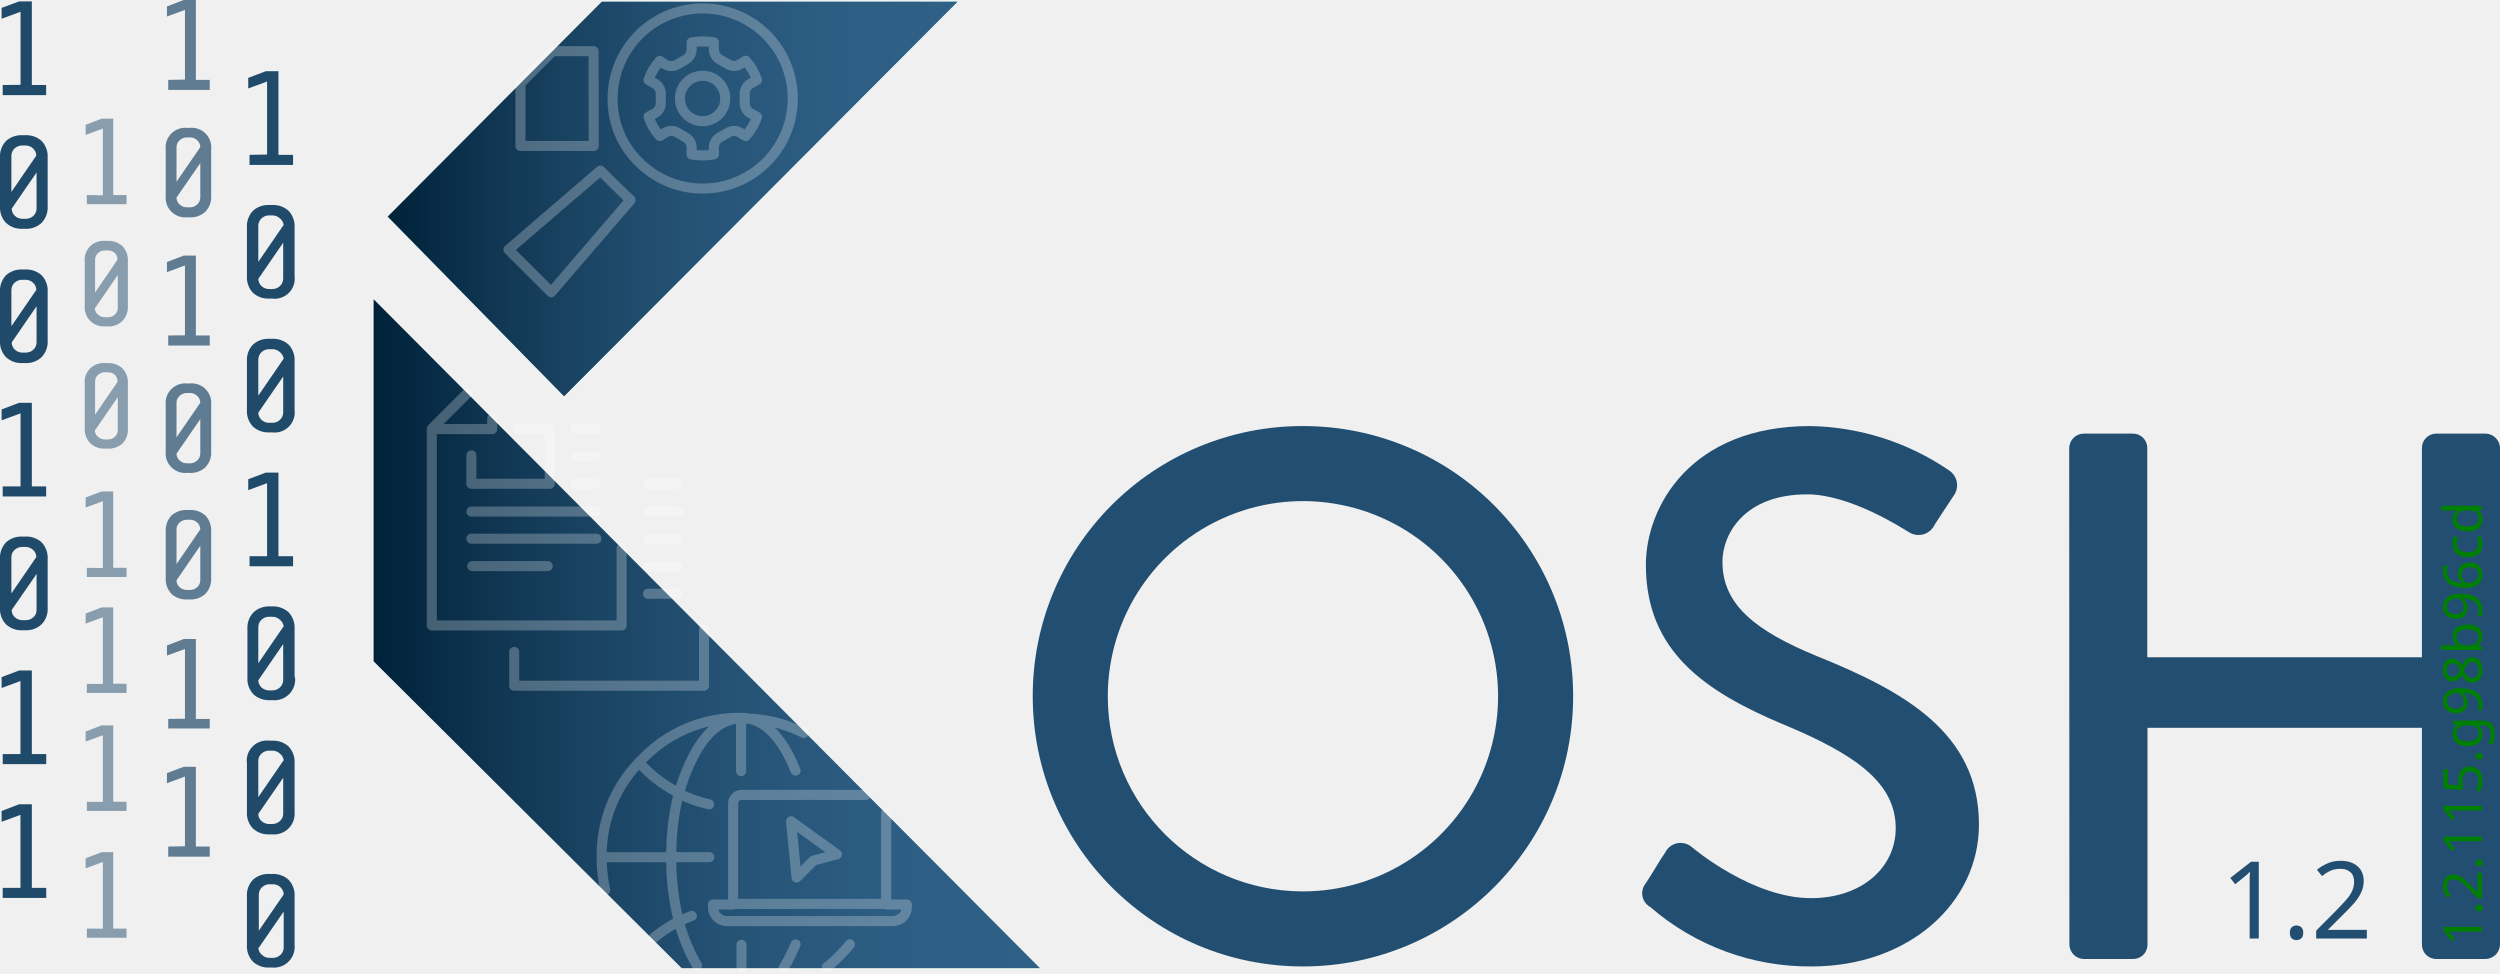
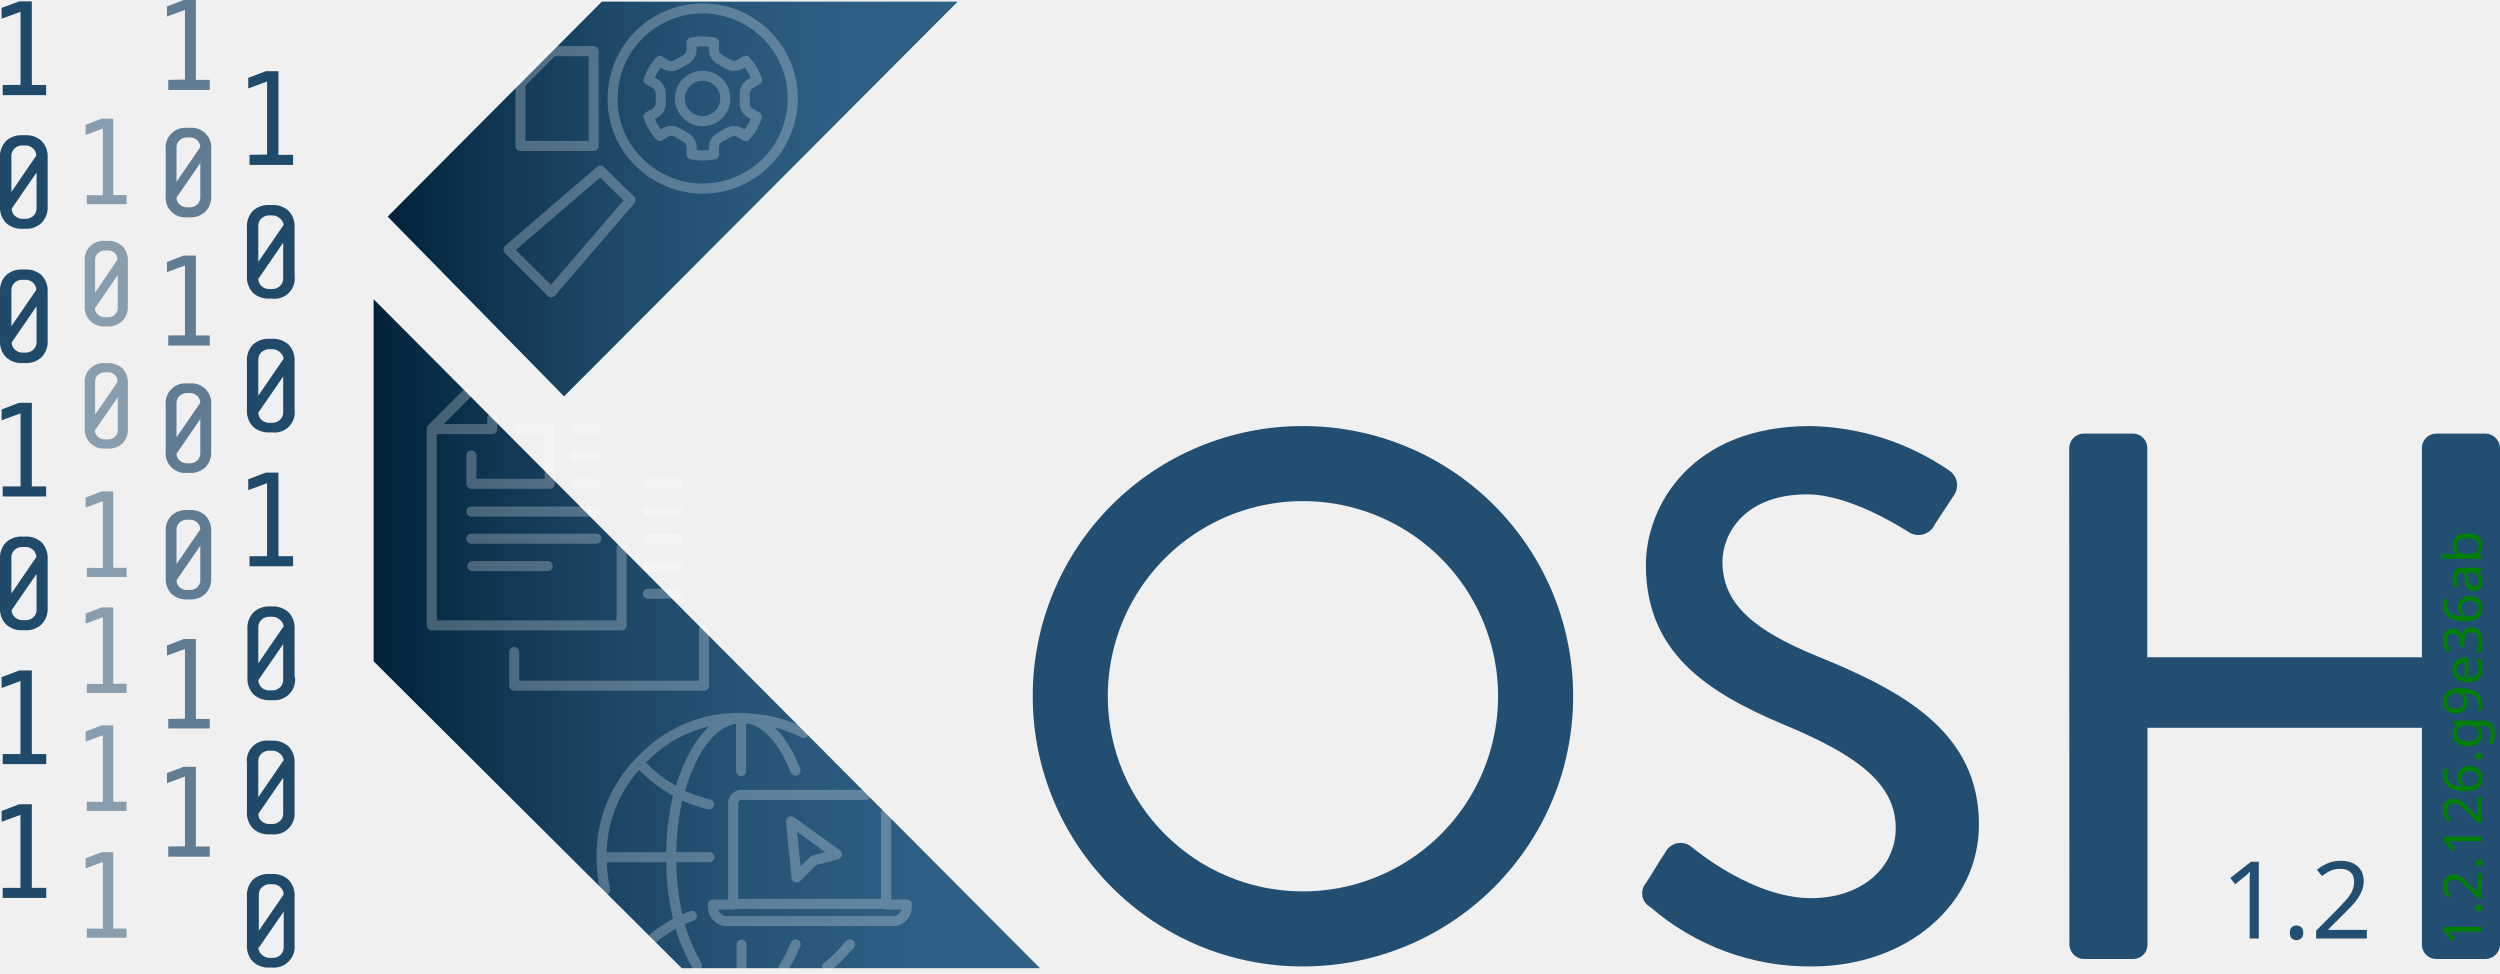
<svg xmlns="http://www.w3.org/2000/svg" xmlns:xlink="http://www.w3.org/1999/xlink" viewBox="0 0 248.15 96.65" version="1.1" id="svg4211">
  <defs id="defs4110">
    <style id="style4094">.cls-1{isolation:isolate;}.cls-2,.cls-3,.cls-4,.cls-5{fill:#224f71;}.cls-3,.cls-4,.cls-5,.cls-6{mix-blend-mode:multiply;}.cls-4{opacity:0.7;}.cls-5{opacity:0.5;}.cls-6{fill:#afdedc;}.cls-7{fill:url(#linear-gradient);}.cls-8{fill:url(#linear-gradient-2);}.cls-9{opacity:0.25;}.cls-10,.cls-11{fill:none;stroke:#fff;stroke-linecap:round;stroke-linejoin:round;}.cls-10{fill-rule:evenodd;}</style>
    <linearGradient id="linear-gradient" x1="38.49" y1="19.75" x2="95.04" y2="19.75" gradientUnits="userSpaceOnUse">
      <stop offset="0" stop-color="#002139" id="stop4096" />
      <stop offset="0.08" stop-color="#072b45" id="stop4098" />
      <stop offset="0.31" stop-color="#194261" id="stop4100" />
      <stop offset="0.54" stop-color="#255376" id="stop4102" />
      <stop offset="0.77" stop-color="#2d5d82" id="stop4104" />
      <stop offset="0.99" stop-color="#2f6086" id="stop4106" />
    </linearGradient>
    <linearGradient id="linear-gradient-2" x1="37.09" y1="62.9" x2="103.22" y2="62.9" xlink:href="#linear-gradient" />
    <linearGradient xlink:href="#linear-gradient" id="linearGradient4217" gradientUnits="userSpaceOnUse" x1="38.49" y1="19.75" x2="95.04" y2="19.75" />
  </defs>
  <path class="cls-2" d="m 129.25,42.29 a 26.82,26.82 0 1 1 -26.74,26.89 26.77,26.77 0 0 1 26.74,-26.89 z m 0,46.19 a 19.37,19.37 0 1 0 -19.29,-19.3 19.37,19.37 0 0 0 19.29,19.3 z" id="path4112" style="isolation:isolate;fill:#224f71" />
  <path class="cls-2" d="m 163.37,87.66 c 0.67,-1 1.26,-2.09 1.93,-3.06 a 1.7,1.7 0 0 1 2.54,-0.59 c 0.44,0.37 6.18,5.14 11.92,5.14 5.14,0 8.41,-3.13 8.41,-6.93 0,-4.47 -3.87,-7.3 -11.24,-10.35 -7.6,-3.21 -13.56,-7.16 -13.56,-15.8 0,-5.81 4.47,-13.78 16.31,-13.78 a 25.21,25.21 0 0 1 13.78,4.4 1.76,1.76 0 0 1 0.45,2.53 c -0.6,0.89 -1.27,1.94 -1.86,2.83 a 1.77,1.77 0 0 1 -2.61,0.75 c -0.52,-0.3 -5.74,-3.73 -10.06,-3.73 -6.25,0 -8.41,3.95 -8.41,6.7 0,4.25 3.27,6.86 9.46,9.39 8.64,3.5 16,7.6 16,16.69 0,7.75 -6.93,14.08 -16.61,14.08 a 24.14,24.14 0 0 1 -16,-5.89 1.56,1.56 0 0 1 -0.45,-2.38 z" id="path4114" style="isolation:isolate;fill:#224f71" />
  <path class="cls-2" d="m 205.39,44.45 a 1.46,1.46 0 0 1 1.41,-1.41 h 4.92 a 1.42,1.42 0 0 1 1.42,1.41 V 65.24 H 240.4 V 44.45 a 1.42,1.42 0 0 1 1.42,-1.41 h 4.91 a 1.46,1.46 0 0 1 1.42,1.41 v 49.33 a 1.46,1.46 0 0 1 -1.42,1.41 h -4.91 A 1.42,1.42 0 0 1 240.4,93.78 V 72.24 h -27.24 v 21.54 a 1.42,1.42 0 0 1 -1.42,1.41 h -4.92 a 1.46,1.46 0 0 1 -1.41,-1.41 z" id="path4116" style="isolation:isolate;fill:#224f71" />
  <path class="cls-3" d="m 0.27,8.44 v 1 h 4.31 v -1 H 3.16 V 0.14 H 1.9 L 0.16,0.78 V 1.86 L 2.04,1.17 v 7.25 z" id="path4124" style="isolation:isolate;mix-blend-mode:multiply;fill:#224f71" />
  <path class="cls-3" d="M 4.73,20.45 V 15.67 A 2.21,2.21 0 0 0 4.13,13.99 2.26,2.26 0 0 0 2.5,13.42 H 2.23 A 2.26,2.26 0 0 0 0.6,13.99 2.21,2.21 0 0 0 0,15.67 v 4.78 a 2.21,2.21 0 0 0 0.6,1.68 2.26,2.26 0 0 0 1.63,0.58 H 2.5 a 2.22,2.22 0 0 0 1.62,-0.58 2.18,2.18 0 0 0 0.61,-1.68 z m -1.13,-5 -2.47,3.6 v -3.6 a 1,1 0 0 1 0.31,-0.71 1.09,1.09 0 0 1 0.79,-0.3 H 2.5 a 1.09,1.09 0 0 1 0.79,0.3 1,1 0 0 1 0.31,0.68 z m -2.44,5.26 2.47,-3.59 v 3.59 a 1,1 0 0 1 -0.31,0.71 1.09,1.09 0 0 1 -0.79,0.3 H 2.26 A 1.09,1.09 0 0 1 1.47,21.42 1,1 0 0 1 1.16,20.71 Z" id="path4126" style="isolation:isolate;mix-blend-mode:multiply;fill:#224f71" />
  <path class="cls-3" d="M 4.73,33.78 V 29 A 2.21,2.21 0 0 0 4.13,27.32 2.26,2.26 0 0 0 2.5,26.75 H 2.23 A 2.26,2.26 0 0 0 0.6,27.32 2.21,2.21 0 0 0 0,29 v 4.78 a 2.21,2.21 0 0 0 0.6,1.68 2.26,2.26 0 0 0 1.63,0.58 H 2.5 a 2.22,2.22 0 0 0 1.62,-0.58 2.18,2.18 0 0 0 0.61,-1.68 z m -1.13,-5 -2.47,3.6 v -3.6 a 1,1 0 0 1 0.31,-0.71 1.09,1.09 0 0 1 0.79,-0.3 H 2.5 a 1.09,1.09 0 0 1 0.79,0.3 1,1 0 0 1 0.31,0.63 z M 1.16,33.99 3.63,30.4 v 3.59 A 1,1 0 0 1 3.32,34.7 1.09,1.09 0 0 1 2.53,35 H 2.26 A 1.09,1.09 0 0 1 1.47,34.7 1,1 0 0 1 1.16,33.99 Z" id="path4128" style="isolation:isolate;mix-blend-mode:multiply;fill:#224f71" />
  <path class="cls-3" d="m 0.27,48.28 v 1 h 4.31 v -1 H 3.16 v -8.3 H 1.9 l -1.74,0.66 v 1.08 l 1.88,-0.69 v 7.25 z" id="path4130" style="isolation:isolate;mix-blend-mode:multiply;fill:#224f71" />
  <path class="cls-3" d="M 4.73,60.3 V 55.52 A 2.23,2.23 0 0 0 4.13,53.83 2.26,2.26 0 0 0 2.5,53.26 H 2.23 A 2.26,2.26 0 0 0 0.6,53.83 2.23,2.23 0 0 0 0,55.52 v 4.78 a 2.21,2.21 0 0 0 0.6,1.68 2.26,2.26 0 0 0 1.63,0.58 H 2.5 A 2.22,2.22 0 0 0 4.12,61.98 2.18,2.18 0 0 0 4.73,60.3 Z m -1.13,-5 -2.47,3.6 v -3.6 a 0.93,0.93 0 0 1 0.31,-0.71 1.09,1.09 0 0 1 0.79,-0.3 H 2.5 a 1.09,1.09 0 0 1 0.79,0.3 0.93,0.93 0 0 1 0.31,0.68 z m -2.44,5.25 2.47,-3.58 v 3.58 a 0.92,0.92 0 0 1 -0.31,0.71 1.09,1.09 0 0 1 -0.79,0.3 H 2.26 A 1.09,1.09 0 0 1 1.47,61.26 0.92,0.92 0 0 1 1.16,60.55 Z" id="path4132" style="isolation:isolate;mix-blend-mode:multiply;fill:#224f71" />
  <path class="cls-3" d="m 0.27,74.85 v 1 h 4.32 v -1 H 3.16 v -8.3 H 1.9 l -1.74,0.66 v 1.08 L 2.03,67.6 v 7.25 z" id="path4134" style="isolation:isolate;mix-blend-mode:multiply;fill:#224f71" />
  <path class="cls-3" d="m 0.27,88.13 v 1 h 4.32 v -1 H 3.16 v -8.3 H 1.9 L 0.16,80.5 v 1.07 l 1.87,-0.69 v 7.25 z" id="path4136" style="isolation:isolate;mix-blend-mode:multiply;fill:#224f71" />
  <path class="cls-3" d="m 24.77,15.37 v 1 h 4.32 v -1 h -1.45 v -8.3 h -1.26 l -1.74,0.66 v 1.05 l 1.87,-0.69 v 7.25 z" id="path4138" style="isolation:isolate;mix-blend-mode:multiply;fill:#224f71" />
  <path class="cls-3" d="M 29.24,27.39 V 22.61 A 2.22,2.22 0 0 0 28.64,20.92 2.27,2.27 0 0 0 27,20.35 h -0.26 a 2.25,2.25 0 0 0 -1.63,0.57 2.22,2.22 0 0 0 -0.6,1.69 v 4.78 a 2.24,2.24 0 0 0 0.6,1.68 2.28,2.28 0 0 0 1.63,0.57 H 27 a 2,2 0 0 0 2.24,-2.25 z m -1.13,-5 -2.47,3.6 v -3.6 a 1,1 0 0 1 0.31,-0.71 1.09,1.09 0 0 1 0.79,-0.3 H 27 a 1.08,1.08 0 0 1 0.79,0.3 1,1 0 0 1 0.37,0.67 z m -2.47,5.29 2.47,-3.59 v 3.59 a 1,1 0 0 1 -0.32,0.71 1.08,1.08 0 0 1 -0.79,0.3 h -0.26 a 1.09,1.09 0 0 1 -0.79,-0.3 1,1 0 0 1 -0.31,-0.75 z" id="path4140" style="isolation:isolate;mix-blend-mode:multiply;fill:#224f71" />
  <path class="cls-3" d="M 29.24,40.67 V 35.88 A 2.21,2.21 0 0 0 28.64,34.2 2.27,2.27 0 0 0 27,33.63 h -0.26 a 2.25,2.25 0 0 0 -1.63,0.57 2.21,2.21 0 0 0 -0.6,1.68 v 4.79 a 2.24,2.24 0 0 0 0.6,1.68 2.28,2.28 0 0 0 1.63,0.57 H 27 a 2,2 0 0 0 2.24,-2.25 z m -1.13,-5 -2.47,3.6 v -3.6 a 1,1 0 0 1 0.31,-0.71 1.09,1.09 0 0 1 0.79,-0.3 H 27 a 1.08,1.08 0 0 1 0.79,0.3 1,1 0 0 1 0.37,0.67 z m -2.47,5.29 2.47,-3.59 v 3.59 a 1,1 0 0 1 -0.32,0.71 1.08,1.08 0 0 1 -0.79,0.3 h -0.26 a 1.09,1.09 0 0 1 -0.79,-0.3 1,1 0 0 1 -0.31,-0.75 z" id="path4142" style="isolation:isolate;mix-blend-mode:multiply;fill:#224f71" />
  <path class="cls-3" d="m 24.77,55.21 v 1 h 4.32 v -1 h -1.45 v -8.3 h -1.26 l -1.74,0.66 v 1.08 l 1.87,-0.69 v 7.25 z" id="path4144" style="isolation:isolate;mix-blend-mode:multiply;fill:#224f71" />
  <path class="cls-3" d="M 29.24,67.23 V 62.45 A 2.21,2.21 0 0 0 28.64,60.77 2.28,2.28 0 0 0 27,60.19 h -0.26 a 2.25,2.25 0 0 0 -1.58,0.59 2.21,2.21 0 0 0 -0.6,1.68 v 4.78 a 2.21,2.21 0 0 0 0.6,1.68 2.24,2.24 0 0 0 1.63,0.58 h 0.26 a 2.06,2.06 0 0 0 2.24,-2.26 z m -1.13,-5 -2.47,3.6 v -3.6 a 1,1 0 0 1 0.31,-0.71 1.09,1.09 0 0 1 0.79,-0.3 H 27 a 1.08,1.08 0 0 1 0.79,0.3 1,1 0 0 1 0.37,0.68 z m -2.47,5.29 2.47,-3.59 v 3.59 a 1,1 0 0 1 -0.32,0.71 1.08,1.08 0 0 1 -0.79,0.3 h -0.26 a 1.09,1.09 0 0 1 -0.79,-0.3 1,1 0 0 1 -0.31,-0.74 z" id="path4146" style="isolation:isolate;mix-blend-mode:multiply;fill:#224f71" />
  <path class="cls-3" d="M 29.24,80.52 V 75.78 A 2.23,2.23 0 0 0 28.64,74.09 2.27,2.27 0 0 0 27,73.52 h -0.26 a 2,2 0 0 0 -2.23,2.26 v 4.78 a 2.21,2.21 0 0 0 0.6,1.68 2.24,2.24 0 0 0 1.63,0.58 H 27 a 2.06,2.06 0 0 0 2.24,-2.26 z m -1.13,-5 -2.47,3.6 v -3.6 a 0.93,0.93 0 0 1 0.31,-0.71 1.09,1.09 0 0 1 0.79,-0.3 H 27 a 1.08,1.08 0 0 1 0.79,0.3 0.94,0.94 0 0 1 0.37,0.68 z m -2.47,5.26 2.47,-3.58 v 3.58 a 0.94,0.94 0 0 1 -0.32,0.71 1.08,1.08 0 0 1 -0.79,0.3 h -0.26 a 1.09,1.09 0 0 1 -0.79,-0.3 0.93,0.93 0 0 1 -0.31,-0.71 z" id="path4148" style="isolation:isolate;mix-blend-mode:multiply;fill:#224f71" />
  <path class="cls-3" d="M 29.24,93.78 V 89 A 2.21,2.21 0 0 0 28.64,87.32 2.27,2.27 0 0 0 27,86.75 h -0.26 a 2.25,2.25 0 0 0 -1.63,0.57 2.21,2.21 0 0 0 -0.6,1.68 v 4.78 a 2.21,2.21 0 0 0 0.6,1.68 2.24,2.24 0 0 0 1.63,0.58 H 27 a 2.06,2.06 0 0 0 2.24,-2.26 z m -1.08,-5 -2.47,3.6 v -3.6 a 1,1 0 0 1 0.31,-0.71 1.09,1.09 0 0 1 0.79,-0.3 h 0.26 a 1.08,1.08 0 0 1 0.79,0.3 1,1 0 0 1 0.32,0.71 z m -2.47,5.29 2.47,-3.59 v 3.59 a 1,1 0 0 1 -0.32,0.71 1.08,1.08 0 0 1 -0.79,0.3 H 26.79 A 1.09,1.09 0 0 1 26,94.78 1,1 0 0 1 25.64,94.06 Z" id="path4150" style="isolation:isolate;mix-blend-mode:multiply;fill:#224f71" />
  <path class="cls-4" d="m 16.7,7.93 v 1 h 4.12 v -1 H 19.44 V 0 h -1.21 l -1.66,0.64 v 1 L 18.36,0.98 V 7.9 Z" id="path4152" style="opacity:0.7;isolation:isolate;mix-blend-mode:multiply;fill:#224f71" />
  <path class="cls-4" d="m 20.96,19.41 v -4.56 a 1.95,1.95 0 0 0 -2.13,-2.16 h -0.25 a 1.95,1.95 0 0 0 -2.13,2.16 v 4.56 a 1.95,1.95 0 0 0 2.13,2.16 h 0.25 a 2.13,2.13 0 0 0 1.55,-0.55 2.1,2.1 0 0 0 0.58,-1.61 z m -1.08,-4.8 -2.36,3.43 v -3.43 a 0.9,0.9 0 0 1 0.3,-0.68 1.06,1.06 0 0 1 0.76,-0.29 h 0.25 a 1,1 0 0 1 0.75,0.29 0.9,0.9 0 0 1 0.3,0.68 z m -2.36,5 2.36,-3.42 v 3.42 a 0.9,0.9 0 0 1 -0.3,0.68 1,1 0 0 1 -0.75,0.29 h -0.25 a 1.06,1.06 0 0 1 -0.76,-0.29 0.9,0.9 0 0 1 -0.3,-0.64 z" id="path4154" style="opacity:0.7;isolation:isolate;mix-blend-mode:multiply;fill:#224f71" />
  <path class="cls-4" d="m 16.7,33.3 v 1 h 4.12 v -1 h -1.38 v -7.93 h -1.21 l -1.66,0.64 v 1 l 1.79,-0.66 v 6.93 z" id="path4156" style="opacity:0.7;isolation:isolate;mix-blend-mode:multiply;fill:#224f71" />
  <path class="cls-4" d="m 20.96,44.78 v -4.56 a 1.95,1.95 0 0 0 -2.13,-2.16 h -0.25 a 1.95,1.95 0 0 0 -2.13,2.16 v 4.56 a 1.95,1.95 0 0 0 2.13,2.16 h 0.25 a 2.13,2.13 0 0 0 1.55,-0.55 2.1,2.1 0 0 0 0.58,-1.61 z m -1.08,-4.8 -2.36,3.43 v -3.43 a 0.91,0.91 0 0 1 0.3,-0.68 1.06,1.06 0 0 1 0.76,-0.29 h 0.25 a 1,1 0 0 1 0.75,0.29 0.91,0.91 0 0 1 0.3,0.67 z m -2.36,5.05 2.36,-3.43 v 3.43 a 0.89,0.89 0 0 1 -0.3,0.67 1,1 0 0 1 -0.75,0.29 h -0.25 a 1.06,1.06 0 0 1 -0.76,-0.29 0.89,0.89 0 0 1 -0.3,-0.68 z" id="path4158" style="opacity:0.7;isolation:isolate;mix-blend-mode:multiply;fill:#224f71" />
  <path class="cls-4" d="m 16.7,71.36 v 0.95 h 4.12 v -0.95 h -1.38 v -7.93 h -1.21 l -1.66,0.64 v 1 l 1.79,-0.65 v 6.92 z" id="path4160" style="opacity:0.7;isolation:isolate;mix-blend-mode:multiply;fill:#224f71" />
  <path class="cls-4" d="m 20.96,57.36 v -4.58 a 2.12,2.12 0 0 0 -0.57,-1.61 2.18,2.18 0 0 0 -1.56,-0.55 h -0.25 a 2.18,2.18 0 0 0 -1.56,0.55 2.12,2.12 0 0 0 -0.57,1.61 v 4.57 a 2.13,2.13 0 0 0 0.57,1.6 2.15,2.15 0 0 0 1.56,0.55 h 0.25 a 2.13,2.13 0 0 0 1.55,-0.55 2.09,2.09 0 0 0 0.58,-1.59 z m -1.08,-4.81 -2.36,3.44 v -3.44 a 0.91,0.91 0 0 1 0.3,-0.68 1.05,1.05 0 0 1 0.76,-0.28 h 0.25 a 1,1 0 0 1 0.75,0.28 0.91,0.91 0 0 1 0.3,0.68 z m -2.36,5.05 2.36,-3.43 v 3.43 a 0.91,0.91 0 0 1 -0.3,0.68 1,1 0 0 1 -0.75,0.28 h -0.25 a 1.05,1.05 0 0 1 -0.76,-0.28 0.91,0.91 0 0 1 -0.3,-0.68 z" id="path4162" style="opacity:0.7;isolation:isolate;mix-blend-mode:multiply;fill:#224f71" />
  <path class="cls-4" d="m 16.7,84.03 v 1 h 4.12 v -1 h -1.38 v -7.92 h -1.21 l -1.66,0.63 v 1 l 1.79,-0.66 V 84 Z" id="path4164" style="opacity:0.7;isolation:isolate;mix-blend-mode:multiply;fill:#224f71" />
  <path class="cls-5" d="m 8.62,19.36 v 0.91 h 3.94 V 19.36 H 11.24 V 11.78 H 10.08 L 8.5,12.39 v 1 l 1.71,-0.63 v 6.63 z" id="path4166" style="opacity:0.5;isolation:isolate;mix-blend-mode:multiply;fill:#224f71" />
  <path class="cls-5" d="m 12.69,30.34 v -4.37 a 2,2 0 0 0 -0.54,-1.54 2.07,2.07 0 0 0 -1.5,-0.52 h -0.24 a 1.86,1.86 0 0 0 -2,2.06 v 4.37 a 1.89,1.89 0 0 0 2,2.06 h 0.24 a 2,2 0 0 0 1.49,-0.53 2,2 0 0 0 0.55,-1.53 z m -1,-4.6 -2.25,3.29 v -3.25 a 0.88,0.88 0 0 1 0.28,-0.65 1,1 0 0 1 0.72,-0.27 h 0.24 a 1,1 0 0 1 0.73,0.27 0.88,0.88 0 0 1 0.25,0.65 z m -2.25,4.83 2.25,-3.27 v 3.27 a 0.86,0.86 0 0 1 -0.28,0.65 1,1 0 0 1 -0.73,0.27 H 10.44 A 1,1 0 0 1 9.72,31.22 0.86,0.86 0 0 1 9.41,30.57 Z" id="path4168" style="opacity:0.5;isolation:isolate;mix-blend-mode:multiply;fill:#224f71" />
  <path class="cls-5" d="m 8.62,67.88 v 0.9 h 3.94 V 67.87 H 11.24 V 60.29 H 10.08 L 8.5,60.9 v 1 l 1.71,-0.63 v 6.62 z" id="path4170" style="opacity:0.5;isolation:isolate;mix-blend-mode:multiply;fill:#224f71" />
  <path class="cls-5" d="m 8.62,92.17 v 0.91 h 3.94 v -0.91 h -1.32 v -7.58 h -1.16 l -1.58,0.6 v 1 l 1.71,-0.63 v 6.62 z" id="path4172" style="opacity:0.5;isolation:isolate;mix-blend-mode:multiply;fill:#224f71" />
  <path class="cls-5" d="m 8.62,56.36 v 0.91 h 3.94 v -0.91 h -1.32 v -7.58 h -1.16 l -1.58,0.6 v 1 l 1.71,-0.63 v 6.63 z" id="path4174" style="opacity:0.5;isolation:isolate;mix-blend-mode:multiply;fill:#224f71" />
  <path class="cls-5" d="M 12.69,42.47 V 38.1 a 2,2 0 0 0 -0.54,-1.54 2.07,2.07 0 0 0 -1.5,-0.52 h -0.24 a 1.86,1.86 0 0 0 -2,2.06 v 4.37 a 2,2 0 0 0 0.56,1.53 2,2 0 0 0 1.48,0.53 h 0.24 A 2.07,2.07 0 0 0 12.18,44 2,2 0 0 0 12.69,42.47 Z m -1,-4.6 -2.25,3.29 v -3.29 a 0.86,0.86 0 0 1 0.28,-0.65 1,1 0 0 1 0.72,-0.27 h 0.24 a 1,1 0 0 1 0.73,0.27 0.86,0.86 0 0 1 0.25,0.65 z m -2.25,4.83 2.25,-3.28 v 3.28 a 0.86,0.86 0 0 1 -0.28,0.65 1,1 0 0 1 -0.73,0.27 H 10.44 A 1,1 0 0 1 9.72,43.35 0.86,0.86 0 0 1 9.41,42.7 Z" id="path4176" style="opacity:0.5;isolation:isolate;mix-blend-mode:multiply;fill:#224f71" />
  <path class="cls-5" d="m 8.62,79.58 v 0.91 h 3.94 V 79.58 H 11.24 V 72 H 10.08 L 8.5,72.61 v 1 l 1.71,-0.63 v 6.62 z" id="path4178" style="opacity:0.5;isolation:isolate;mix-blend-mode:multiply;fill:#224f71" />
  <polygon class="cls-6" points="37.09,29.71 37.09,65.64 67.67,96.1 103.22,96.1 " id="polygon4180" style="isolation:isolate;mix-blend-mode:multiply;fill:#afdedc" />
  <polygon class="cls-6" points="55.99,39.33 95.04,0.17 59.74,0.17 38.49,21.5 " id="polygon4182" style="isolation:isolate;mix-blend-mode:multiply;fill:#afdedc" />
  <polygon class="cls-6" points="55.99,39.33 95.04,0.17 59.74,0.17 38.49,21.5 " id="polygon4184" style="isolation:isolate;mix-blend-mode:multiply;fill:#afdedc" />
  <polygon class="cls-7" points="55.99,39.33 95.04,0.17 59.74,0.17 38.49,21.5 " id="polygon4186" style="isolation:isolate;fill:url(#linearGradient4217)" />
  <polygon class="cls-8" points="37.09,29.71 37.09,65.64 67.67,96.1 103.22,96.1 " id="polygon4188" style="isolation:isolate;fill:url(#linear-gradient-2)" />
  <g class="cls-9" id="g4192" style="opacity:0.25;isolation:isolate">
    <path class="cls-10" d="m 484.63,443.42 v 2.82 h 7.78 v -5.46 h -3.2 m 7.74,5.47 h -2 m 0,-2.73 h 2 m 0,-2.74 h -2 M 484.63,449 H 497 m -10.3,-9.25 v 1.06 h -6 v 19.49 h 18.84 v -7.67 m -18.84,-11.85 3.51,-3.51 m 18,11.71 h 2.95 m 0,-2.73 h -2.95 m -13.33,16.68 v 3.35 h 18.84 v -5.56 m -23,-6.31 h 7.49 m 4.83,-2.72 h -12.41 m 20.48,5.47 h -2.95 m 0,-2.72 h 2.95 m 0,-2.72 h -2.95" transform="translate(-437.84,-398.22)" id="path4190" style="fill:none;fill-rule:evenodd;stroke:#ffffff;stroke-linecap:round;stroke-linejoin:round" />
  </g>
  <g class="cls-9" id="g4202" style="opacity:0.25;isolation:isolate">
    <polygon class="cls-11" points="51.66,8.28 51.66,14.49 58.93,14.49 58.92,5.08 54.85,5.08 " id="polygon4194" style="fill:none;stroke:#ffffff;stroke-linecap:round;stroke-linejoin:round" />
    <path class="cls-11" d="m 498.92,416.63 -1.48,-1.48 -9.13,7.85 v 0 l 4.24,4.23 v 0 l 7.88,-9.16 z" transform="translate(-437.84,-398.22)" id="path4196" style="fill:none;stroke:#ffffff;stroke-linecap:round;stroke-linejoin:round" />
    <path class="cls-11" d="m 501.26,414.31 a 8.94,8.94 0 1 0 -2.61,-6.32 8.63,8.63 0 0 0 2.61,6.32 z m 1.54,-7.82 -0.59,-0.32 a 5.4,5.4 0 0 1 1.12,-1.91 l 0.56,0.36 a 1.17,1.17 0 0 0 1.17,0 l 0.88,-0.51 a 1.16,1.16 0 0 0 0.55,-1 v -0.68 a 6.16,6.16 0 0 1 2.21,0 v 0.67 a 1.18,1.18 0 0 0 0.54,1 l 0.89,0.5 a 1.13,1.13 0 0 0 1.16,0 l 0.57,-0.35 a 5.4,5.4 0 0 1 1.12,1.91 l -0.59,0.33 a 1.16,1.16 0 0 0 -0.63,1 v 1 a 1.16,1.16 0 0 0 0.63,1 l 0.59,0.33 a 5.4,5.4 0 0 1 -1.12,1.91 l -0.57,-0.35 a 1.13,1.13 0 0 0 -1.16,0 l -0.89,0.5 a 1.17,1.17 0 0 0 -0.54,1 v 0.67 a 6.16,6.16 0 0 1 -2.21,0 v -0.67 a 1.16,1.16 0 0 0 -0.55,-1 l -0.88,-0.51 a 1.17,1.17 0 0 0 -1.17,0 l -0.56,0.35 a 5.35,5.35 0 0 1 -1.12,-1.92 l 0.59,-0.32 a 1.16,1.16 0 0 0 0.63,-1 v -1 a 1.16,1.16 0 0 0 -0.63,-0.99 z" transform="translate(-437.84,-398.22)" id="path4198" style="fill:none;stroke:#ffffff;stroke-linecap:round;stroke-linejoin:round" />
    <path class="cls-11" d="m 507.58,410.25 a 2.25,2.25 0 0 0 2.25,-2.26 2.25,2.25 0 1 0 -4.5,0 2.25,2.25 0 0 0 2.25,2.26 z" transform="translate(-437.84,-398.22)" id="path4200" style="fill:none;stroke:#ffffff;stroke-linecap:round;stroke-linejoin:round" />
  </g>
  <g class="cls-9" id="g4206" style="opacity:0.25;isolation:isolate">
    <path class="cls-10" d="m 511.4,474.76 v -5.22 h -0.16 c -1.6,0.06 -3,1.09 -4.2,3.07 -0.18,0.3 -0.36,0.63 -0.54,1 l -0.18,0.38 a 18.11,18.11 0 0 0 -1.09,3 12.84,12.84 0 0 0 3,1.07 m 3.14,-8.53 h 0.16 a 13.39,13.39 0 0 1 6.08,1.44 m 6.18,6.15 h -12.36 a 0.79,0.79 0 0 0 -0.57,0.25 0.66,0.66 0 0 0 -0.2,0.31 0.75,0.75 0 0 0 -0.05,0.26 v 10 h 15.19 v -9 m -7.2,4.69 -1.69,1.69 -0.55,-5.58 4.55,3.28 z m -7.05,-14.16 c 1.6,0.06 3,1.09 4.2,3.07 0.18,0.3 0.36,0.63 0.54,1 l 0.18,0.38 c 0.12,0.26 0.23,0.52 0.34,0.79 m -18.9,11.85 a 14.8,14.8 0 0 1 -0.35,-3.23 v 0 a 13.27,13.27 0 0 1 3.68,-9.4 l 0.37,-0.38 a 14.06,14.06 0 0 1 1.08,-1 13.2,13.2 0 0 1 8.54,-3.07 m -4.72,19.65 a 12.26,12.26 0 0 0 -1.29,0.56 18.58,18.58 0 0 0 1.09,3 l 0.18,0.38 q 0.27,0.53 0.54,1 m -4.34,-2.73 a 13.61,13.61 0 0 1 2.53,-1.66 25.19,25.19 0 0 1 -0.75,-6.37 h -6.91 m 7.66,-6.38 a 25.24,25.24 0 0 0 -0.75,6.37 h 3.78 m -7,-9.41 0.37,0.39 a 14.06,14.06 0 0 0 1.08,1 13.61,13.61 0 0 0 2.53,1.66 m 10.38,17.37 a 0.83,0.83 0 0 1 0.08,-0.12 l 0.06,-0.11 c 0.19,-0.31 0.37,-0.64 0.55,-1 l 0.18,-0.38 0.33,-0.74 m 5.39,0 c -0.21,0.25 -0.43,0.5 -0.66,0.74 a 4.27,4.27 0 0 1 -0.36,0.38 q -0.52,0.53 -1.08,1 l -0.17,0.13 M 510.62,488 h -2 v 0.24 a 1.31,1.31 0 0 0 0.4,1 l 0.06,0.06 a 1.32,1.32 0 0 0 0.92,0.35 h 16.48 a 1.38,1.38 0 0 0 1.37,-1.38 V 488 h -2 m -14.41,4 v 2.15" transform="translate(-437.84,-398.22)" id="path4204" style="fill:none;fill-rule:evenodd;stroke:#ffffff;stroke-linecap:round;stroke-linejoin:round" />
  </g>
  <text xml:space="preserve" style="font-style:normal;font-weight:normal;font-size:40px;line-height:1.25;font-family:sans-serif;letter-spacing:0px;word-spacing:0px;fill:#224f71;fill-opacity:1;stroke:none" x="220.427" y="93.16" id="text4318">
    <tspan id="tspan4316" x="220.427" y="93.16" style="font-style:normal;font-variant:normal;font-weight:normal;font-stretch:normal;font-size:10.667px;font-family:sans-serif;-inkscape-font-specification:'sans-serif, Normal';font-variant-ligatures:normal;font-variant-caps:normal;font-variant-numeric:normal;font-feature-settings:normal;text-align:start;writing-mode:lr-tb;text-anchor:start;fill:#224f71;fill-opacity:1">1.2</tspan>
  </text>
  <text xml:space="preserve" style="font-style:normal;font-weight:normal;font-size:40px;line-height:1.25;font-family:sans-serif;letter-spacing:0px;word-spacing:0px;fill:#000000;fill-opacity:1;stroke:none" x="-93.897" y="246.353" id="text4402" transform="rotate(-90)">
-     <tspan id="tspan4400" x="-93.897" y="246.353" style="font-style:normal;font-variant:normal;font-weight:normal;font-stretch:normal;font-size:5.333px;font-family:sans-serif;-inkscape-font-specification:'sans-serif, Normal';font-variant-ligatures:normal;font-variant-caps:normal;font-variant-numeric:normal;font-feature-settings:normal;text-align:start;writing-mode:lr-tb;text-anchor:start;fill:#008000">1.2.115.g98b96cd </tspan>
+     <tspan id="tspan4400" x="-93.897" y="246.353" style="font-style:normal;font-variant:normal;font-weight:normal;font-stretch:normal;font-size:5.333px;font-family:sans-serif;-inkscape-font-specification:'sans-serif, Normal';font-variant-ligatures:normal;font-variant-caps:normal;font-variant-numeric:normal;font-feature-settings:normal;text-align:start;writing-mode:lr-tb;text-anchor:start;fill:#008000">1.2.126.g9e36ab</tspan>
  </text>
</svg>
